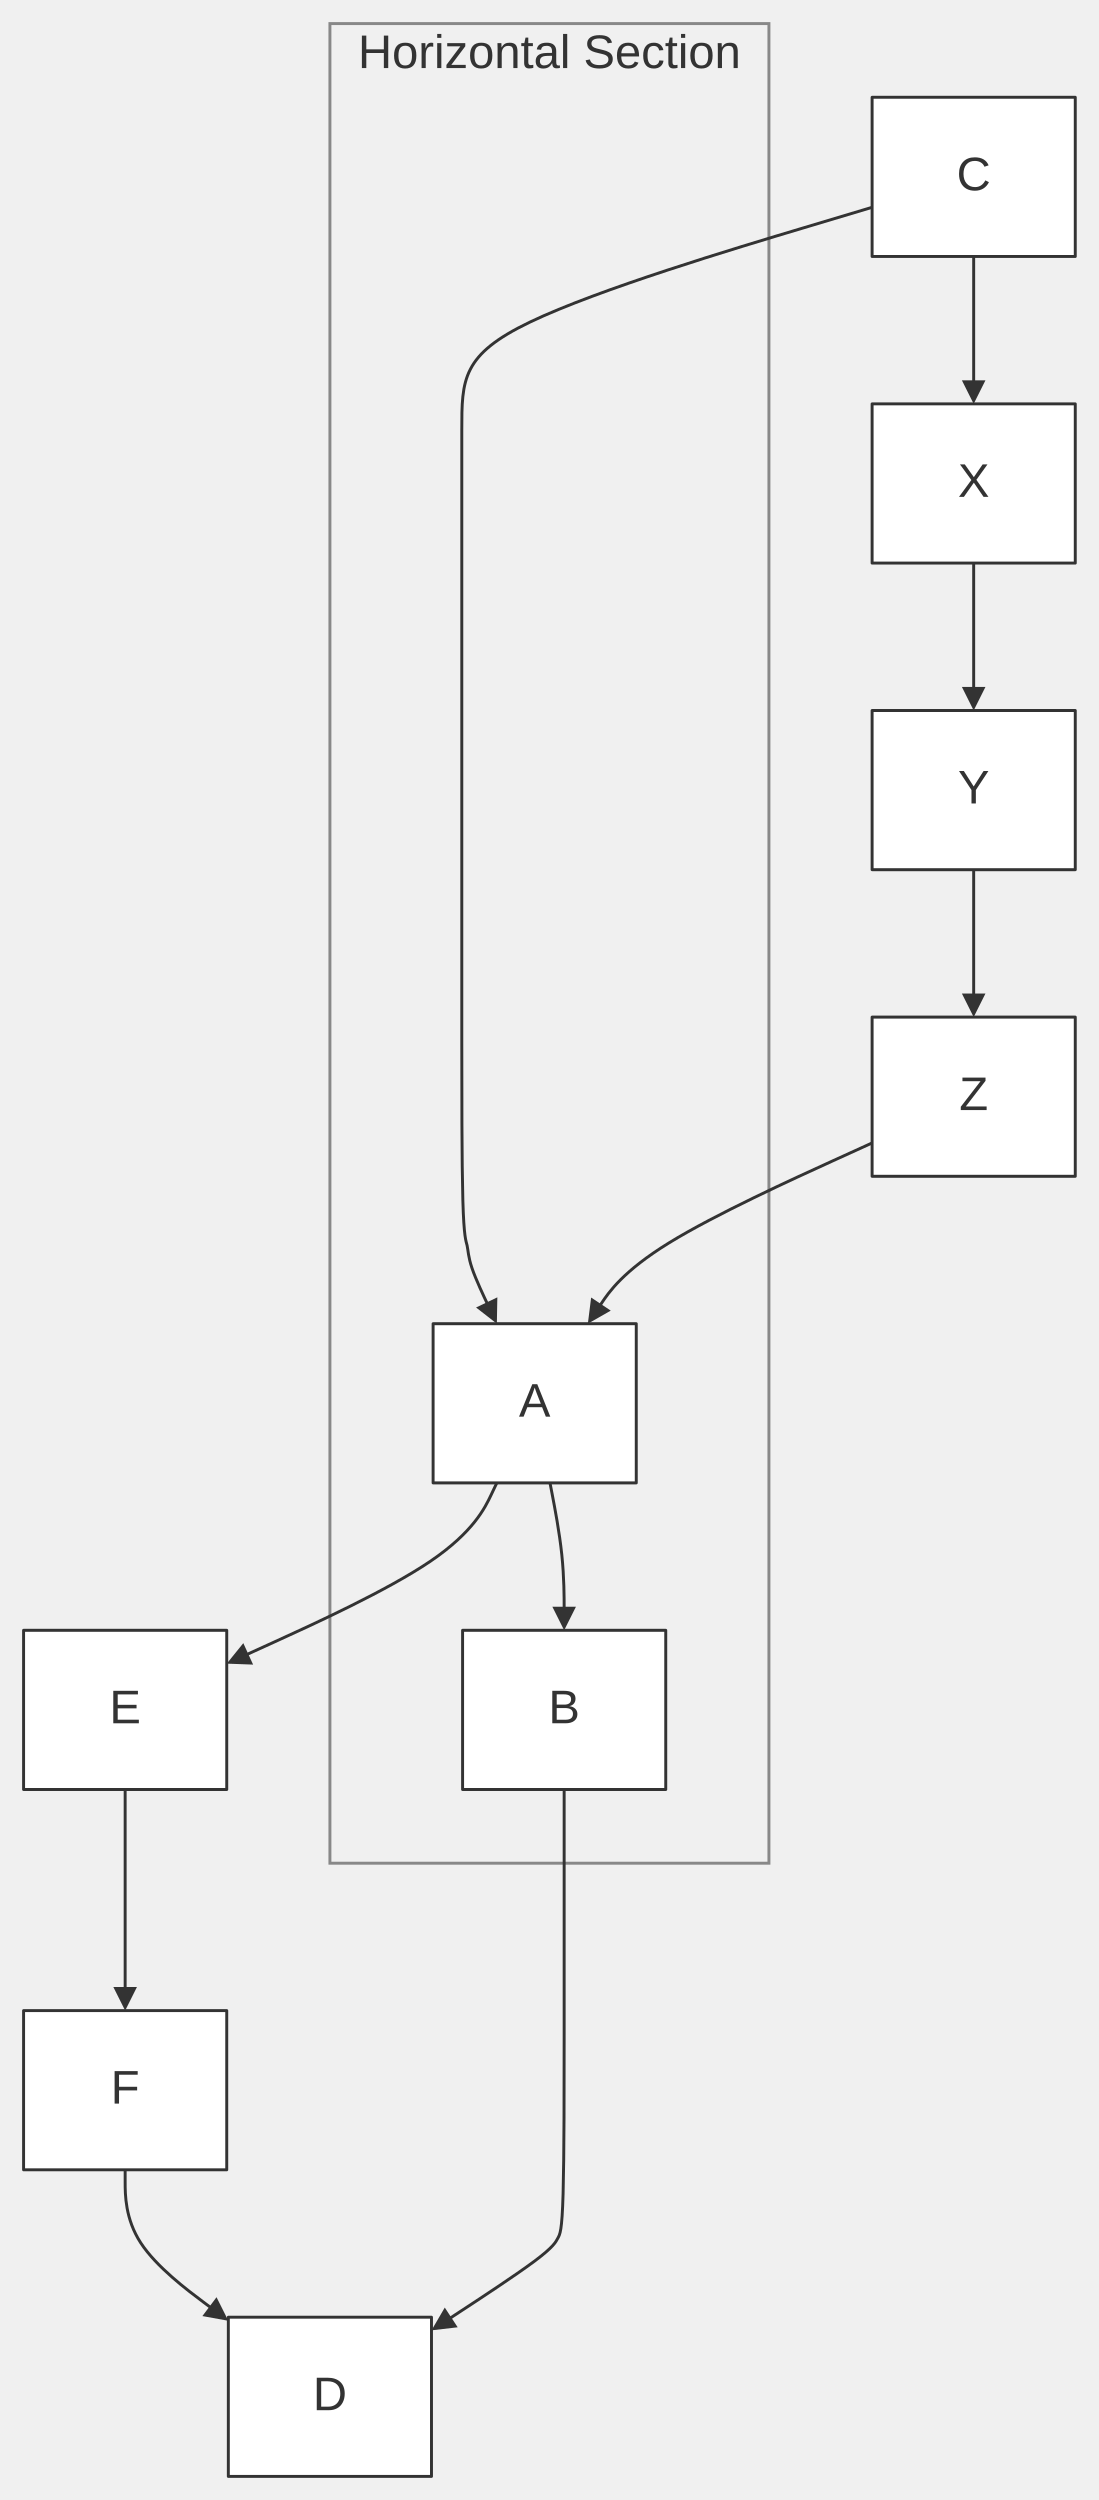
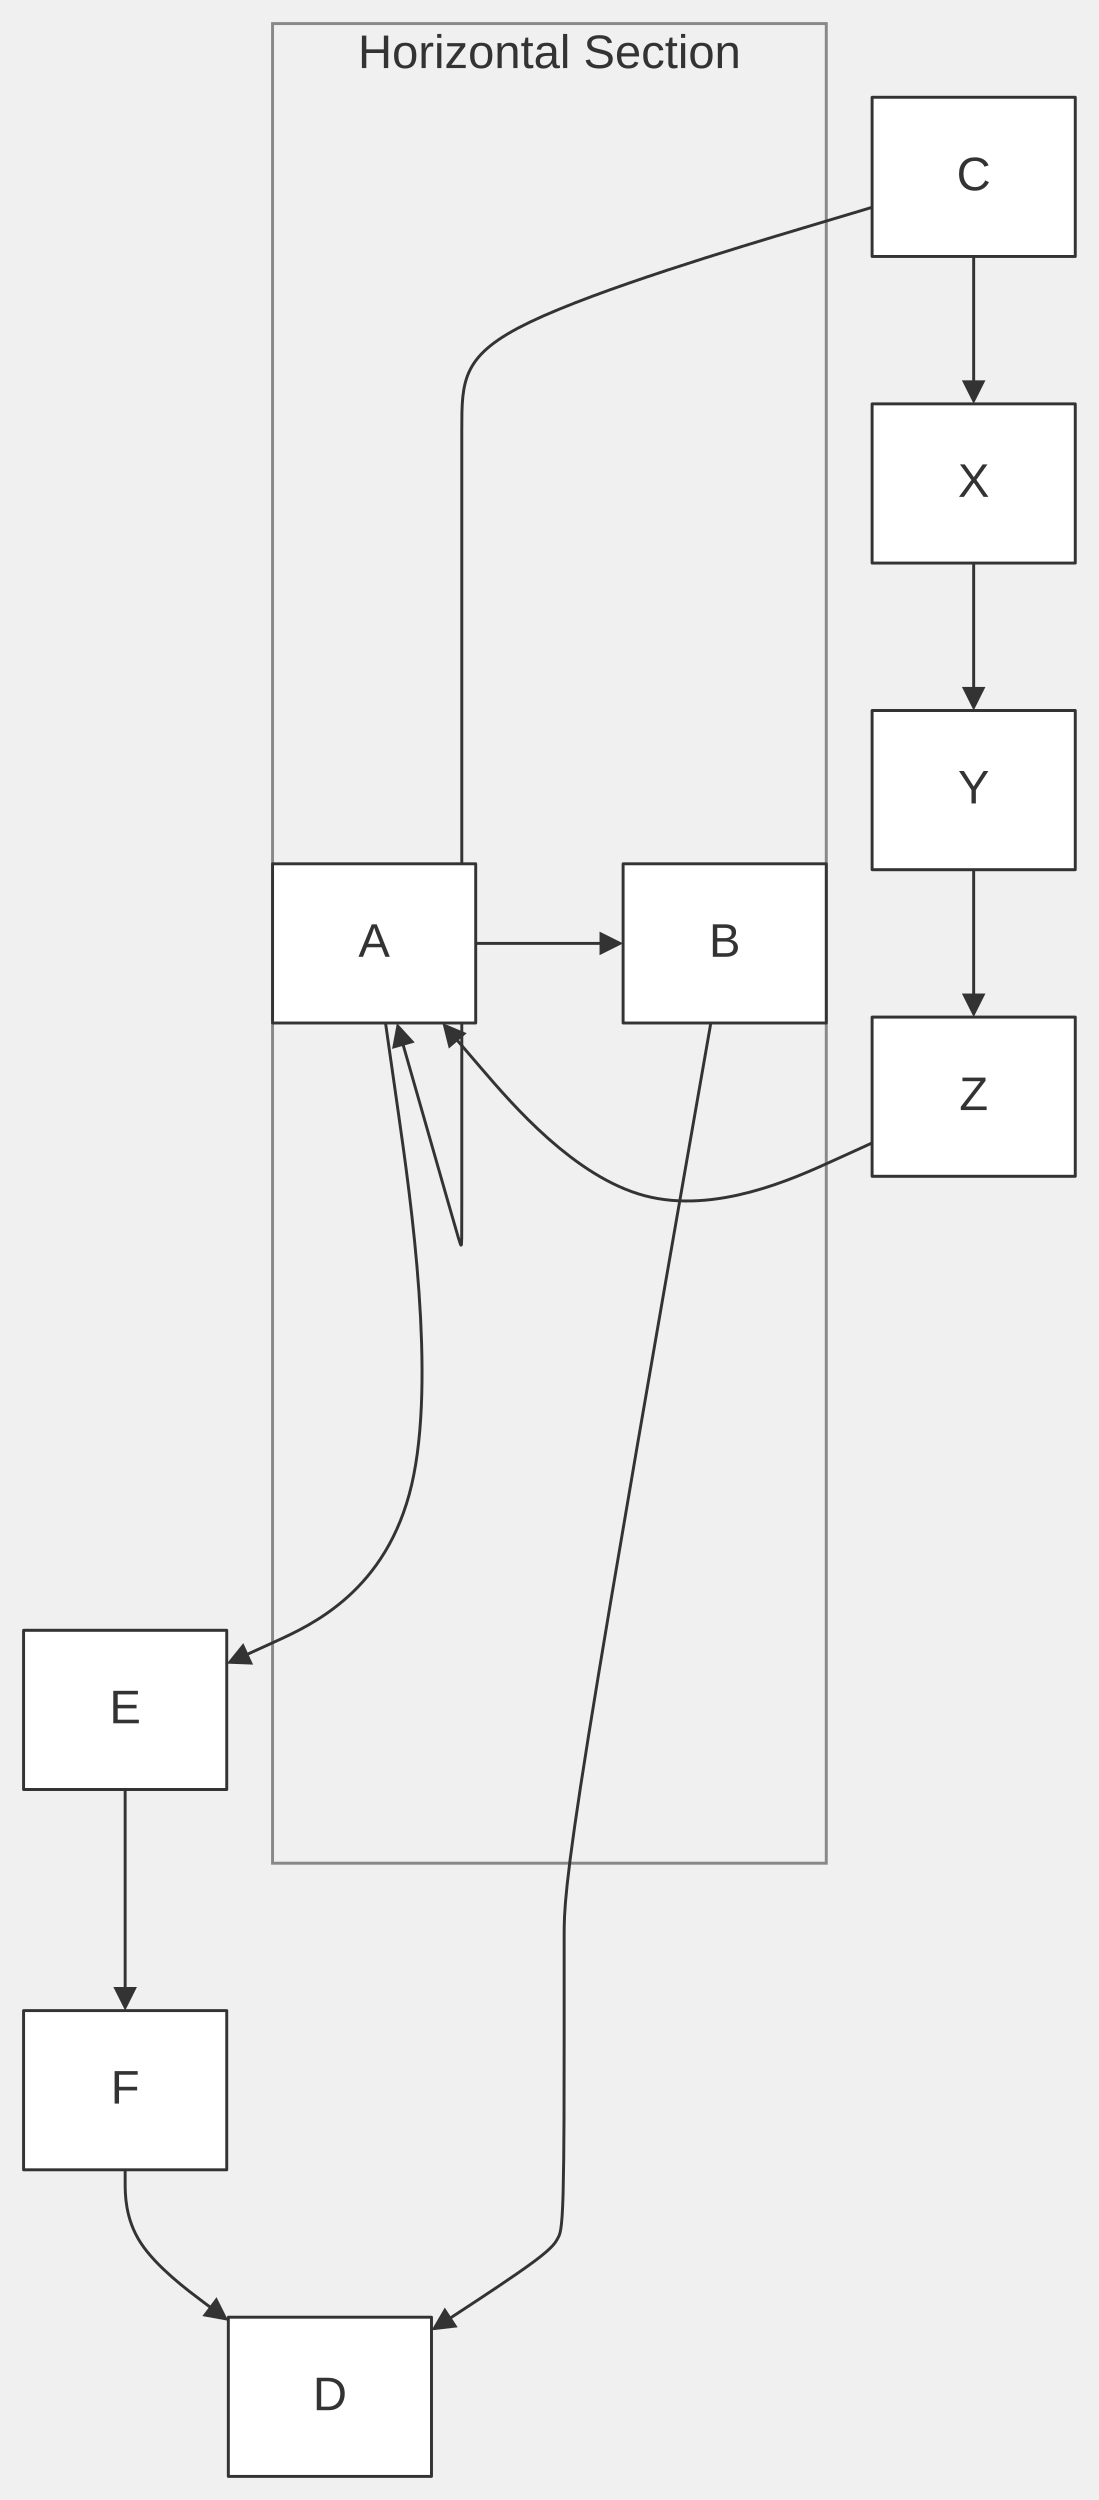
<svg xmlns="http://www.w3.org/2000/svg" width="100%" viewBox="0 0 372.73 848.00" style="max-width: 372.73px; background-color: transparent;" font-family="&quot;trebuchet ms&quot;, verdana, arial, sans-serif" font-size="16.00">
  <defs>
    <marker id="arrowhead" viewBox="0 0 10.00 10.00" refX="5.00" refY="5.00" markerWidth="8.00" markerHeight="8.00" orient="auto-start-reverse" markerUnits="userSpaceOnUse">
      <path d="M 0 0 L 10.00 5.00 L 0 10.00 z" fill="#333" />
    </marker>
  </defs>
  <g transform="translate(0.00,0.00)">
    <g class="clusters">
-       <rect class="subgraph" x="111.91" y="8.00" width="148.91" height="624.00" fill="none" stroke="#888" stroke-width="1.00" />
+       <rect class="subgraph" x="92.45" y="8.00" width="187.82" height="624.00" fill="none" stroke="#888" stroke-width="1.00" />
      <text x="186.36" y="12.00" text-anchor="middle" dominant-baseline="hanging" fill="#333">Horizontal Section</text>
    </g>
    <g class="edgePaths">
-       <path d="M186.56,503.00 L187.36,507.17 C188.16,511.33 189.76,519.67 190.56,527.33 C191.36,535.00 191.36,542.00 191.36,545.50 L191.36,549.00" stroke="#333" stroke-width="1.00" fill="none" stroke-linecap="round" stroke-linejoin="round" marker-end="url(#arrowhead)" />
-       <path d="M295.82,70.32 L272.62,77.27 C249.42,84.21 203.03,98.11 179.83,109.22 C156.64,120.33 156.64,128.67 156.64,146.00 C156.64,163.33 156.64,189.67 156.64,207.00 C156.64,224.33 156.64,232.67 156.64,250.00 C156.64,267.33 156.64,293.67 156.64,311.00 C156.64,328.33 156.64,336.67 156.64,353.17 C156.64,369.67 156.64,394.33 157.00,407.14 C157.36,419.94 158.08,420.89 158.44,422.47 C158.80,424.06 158.79,426.29 160.12,430.21 C161.46,434.14 164.13,439.76 165.47,442.58 L166.81,445.39" stroke="#333" stroke-width="1.00" fill="none" stroke-linecap="round" stroke-linejoin="round" marker-end="url(#arrowhead)" />
+       <path d="M161.36,320.00 L165.53,320.00 C169.70,320.00 178.03,320.00 185.70,320.00 C193.36,320.00 200.36,320.00 203.86,320.00 L207.36,320.00" stroke="#333" stroke-width="1.00" fill="none" stroke-linecap="round" stroke-linejoin="round" marker-end="url(#arrowhead)" />
+       <path d="M295.82,70.32 L272.62,77.27 C249.42,84.21 203.03,98.11 179.83,109.22 C156.64,120.33 156.64,128.67 156.64,146.00 C156.64,163.33 156.64,189.67 156.64,207.00 C156.64,224.33 156.64,232.67 156.64,250.00 C156.64,267.33 156.64,293.67 156.64,311.00 C156.64,328.33 156.64,336.67 156.64,353.17 C156.64,369.67 156.64,394.33 156.64,407.50 C156.64,420.67 156.64,422.33 156.41,422.37 C156.18,422.40 155.72,420.80 152.23,408.60 C148.75,396.41 142.24,373.63 138.98,362.24 L135.73,350.85" stroke="#333" stroke-width="1.00" fill="none" stroke-linecap="round" stroke-linejoin="round" marker-end="url(#arrowhead)" />
      <path d="M330.27,87.00 L330.27,91.17 C330.27,95.33 330.27,103.67 330.27,111.33 C330.27,119.00 330.27,126.00 330.27,129.50 L330.27,133.00" stroke="#333" stroke-width="1.00" fill="none" stroke-linecap="round" stroke-linejoin="round" marker-end="url(#arrowhead)" />
      <path d="M330.27,191.00 L330.27,195.17 C330.27,199.33 330.27,207.67 330.27,215.33 C330.27,223.00 330.27,230.00 330.27,233.50 L330.27,237.00" stroke="#333" stroke-width="1.00" fill="none" stroke-linecap="round" stroke-linejoin="round" marker-end="url(#arrowhead)" />
      <path d="M330.27,295.00 L330.27,299.17 C330.27,303.33 330.27,311.67 330.27,319.33 C330.27,327.00 330.27,334.00 330.27,337.50 L330.27,341.00" stroke="#333" stroke-width="1.00" fill="none" stroke-linecap="round" stroke-linejoin="round" marker-end="url(#arrowhead)" />
-       <path d="M295.82,387.69 L282.53,393.74 C269.24,399.79 242.67,411.90 226.97,421.56 C211.27,431.22 206.44,438.45 204.03,442.06 L201.62,445.67" stroke="#333" stroke-width="1.00" fill="none" stroke-linecap="round" stroke-linejoin="round" marker-end="url(#arrowhead)" />
-       <path d="M168.52,503.00 L166.54,507.17 C164.56,511.33 160.60,519.67 145.94,529.61 C131.27,539.55 105.91,551.10 93.23,556.88 L80.55,562.65" stroke="#333" stroke-width="1.00" fill="none" stroke-linecap="round" stroke-linejoin="round" marker-end="url(#arrowhead)" />
+       <path d="M295.82,387.69 L282.53,393.74 C269.24,399.79 242.67,411.90 218.81,405.62 C194.95,399.35 173.81,374.69 163.24,362.36 L152.67,350.04" stroke="#333" stroke-width="1.00" fill="none" stroke-linecap="round" stroke-linejoin="round" marker-end="url(#arrowhead)" />
+       <path d="M130.77,347.00 L135.08,377.17 C139.39,407.33 148.01,467.67 139.64,503.61 C131.27,539.55 105.91,551.10 93.23,556.88 L80.55,562.65" stroke="#333" stroke-width="1.00" fill="none" stroke-linecap="round" stroke-linejoin="round" marker-end="url(#arrowhead)" />
      <path d="M42.45,607.00 L42.45,611.17 C42.45,615.33 42.45,623.67 42.45,632.00 C42.45,640.33 42.45,648.67 42.45,656.33 C42.45,664.00 42.45,671.00 42.45,674.50 L42.45,678.00" stroke="#333" stroke-width="1.00" fill="none" stroke-linecap="round" stroke-linejoin="round" marker-end="url(#arrowhead)" />
      <path d="M42.45,736.00 L42.45,740.17 C42.45,744.33 42.45,752.67 47.75,760.80 C53.05,768.94 63.65,776.87 68.95,780.84 L74.25,784.81" stroke="#333" stroke-width="1.00" fill="none" stroke-linecap="round" stroke-linejoin="round" marker-end="url(#arrowhead)" />
-       <path d="M191.36,607.00 L191.36,611.17 C191.36,615.33 191.36,623.67 191.36,632.00 C191.36,640.33 191.36,648.67 191.36,657.00 C191.36,665.33 191.36,673.67 191.36,690.17 C191.36,706.67 191.36,731.33 191.00,744.14 C190.64,756.94 189.92,757.89 189.22,759.18 C188.52,760.46 187.85,762.10 181.27,767.01 C174.69,771.91 162.20,780.09 155.96,784.17 L149.71,788.26" stroke="#333" stroke-width="1.00" fill="none" stroke-linecap="round" stroke-linejoin="round" marker-end="url(#arrowhead)" />
+       <path d="M241.11,347.00 L232.81,394.50 C224.52,442.00 207.94,537.00 199.65,588.67 C191.36,640.33 191.36,648.67 191.36,657.00 C191.36,665.33 191.36,673.67 191.36,690.17 C191.36,706.67 191.36,731.33 191.00,744.14 C190.64,756.94 189.92,757.89 189.22,759.18 C188.52,760.46 187.85,762.10 181.27,767.01 C174.69,771.91 162.20,780.09 155.96,784.17 L149.71,788.26" stroke="#333" stroke-width="1.00" fill="none" stroke-linecap="round" stroke-linejoin="round" marker-end="url(#arrowhead)" />
    </g>
    <g class="edgeLabels">
    </g>
    <g class="nodes">
-       <rect x="146.91" y="449.00" width="68.91" height="54.00" fill="white" stroke="#333" stroke-width="1.00" stroke-linejoin="round" />
-       <text x="181.36" y="476.00" text-anchor="middle" dominant-baseline="middle" fill="#333">A</text>
-       <rect x="156.91" y="553.00" width="68.91" height="54.00" fill="white" stroke="#333" stroke-width="1.00" stroke-linejoin="round" />
-       <text x="191.36" y="580.00" text-anchor="middle" dominant-baseline="middle" fill="#333">B</text>
+       <rect x="92.45" y="293.00" width="68.91" height="54.00" fill="white" stroke="#333" stroke-width="1.00" stroke-linejoin="round" />
+       <text x="126.91" y="320.00" text-anchor="middle" dominant-baseline="middle" fill="#333">A</text>
+       <rect x="211.36" y="293.00" width="68.91" height="54.00" fill="white" stroke="#333" stroke-width="1.00" stroke-linejoin="round" />
+       <text x="245.82" y="320.00" text-anchor="middle" dominant-baseline="middle" fill="#333">B</text>
      <rect x="295.82" y="33.00" width="68.91" height="54.00" fill="white" stroke="#333" stroke-width="1.00" stroke-linejoin="round" />
      <text x="330.27" y="60.00" text-anchor="middle" dominant-baseline="middle" fill="#333">C</text>
      <rect x="77.45" y="786.00" width="68.91" height="54.00" fill="white" stroke="#333" stroke-width="1.00" stroke-linejoin="round" />
      <text x="111.91" y="813.00" text-anchor="middle" dominant-baseline="middle" fill="#333">D</text>
      <rect x="8.00" y="553.00" width="68.91" height="54.00" fill="white" stroke="#333" stroke-width="1.00" stroke-linejoin="round" />
      <text x="42.45" y="580.00" text-anchor="middle" dominant-baseline="middle" fill="#333">E</text>
      <rect x="8.00" y="682.00" width="68.91" height="54.00" fill="white" stroke="#333" stroke-width="1.00" stroke-linejoin="round" />
      <text x="42.45" y="709.00" text-anchor="middle" dominant-baseline="middle" fill="#333">F</text>
      <rect x="295.82" y="137.00" width="68.91" height="54.00" fill="white" stroke="#333" stroke-width="1.00" stroke-linejoin="round" />
      <text x="330.27" y="164.00" text-anchor="middle" dominant-baseline="middle" fill="#333">X</text>
      <rect x="295.82" y="241.00" width="68.91" height="54.00" fill="white" stroke="#333" stroke-width="1.00" stroke-linejoin="round" />
      <text x="330.27" y="268.00" text-anchor="middle" dominant-baseline="middle" fill="#333">Y</text>
      <rect x="295.82" y="345.00" width="68.91" height="54.00" fill="white" stroke="#333" stroke-width="1.00" stroke-linejoin="round" />
      <text x="330.27" y="372.00" text-anchor="middle" dominant-baseline="middle" fill="#333">Z</text>
    </g>
  </g>
</svg>
